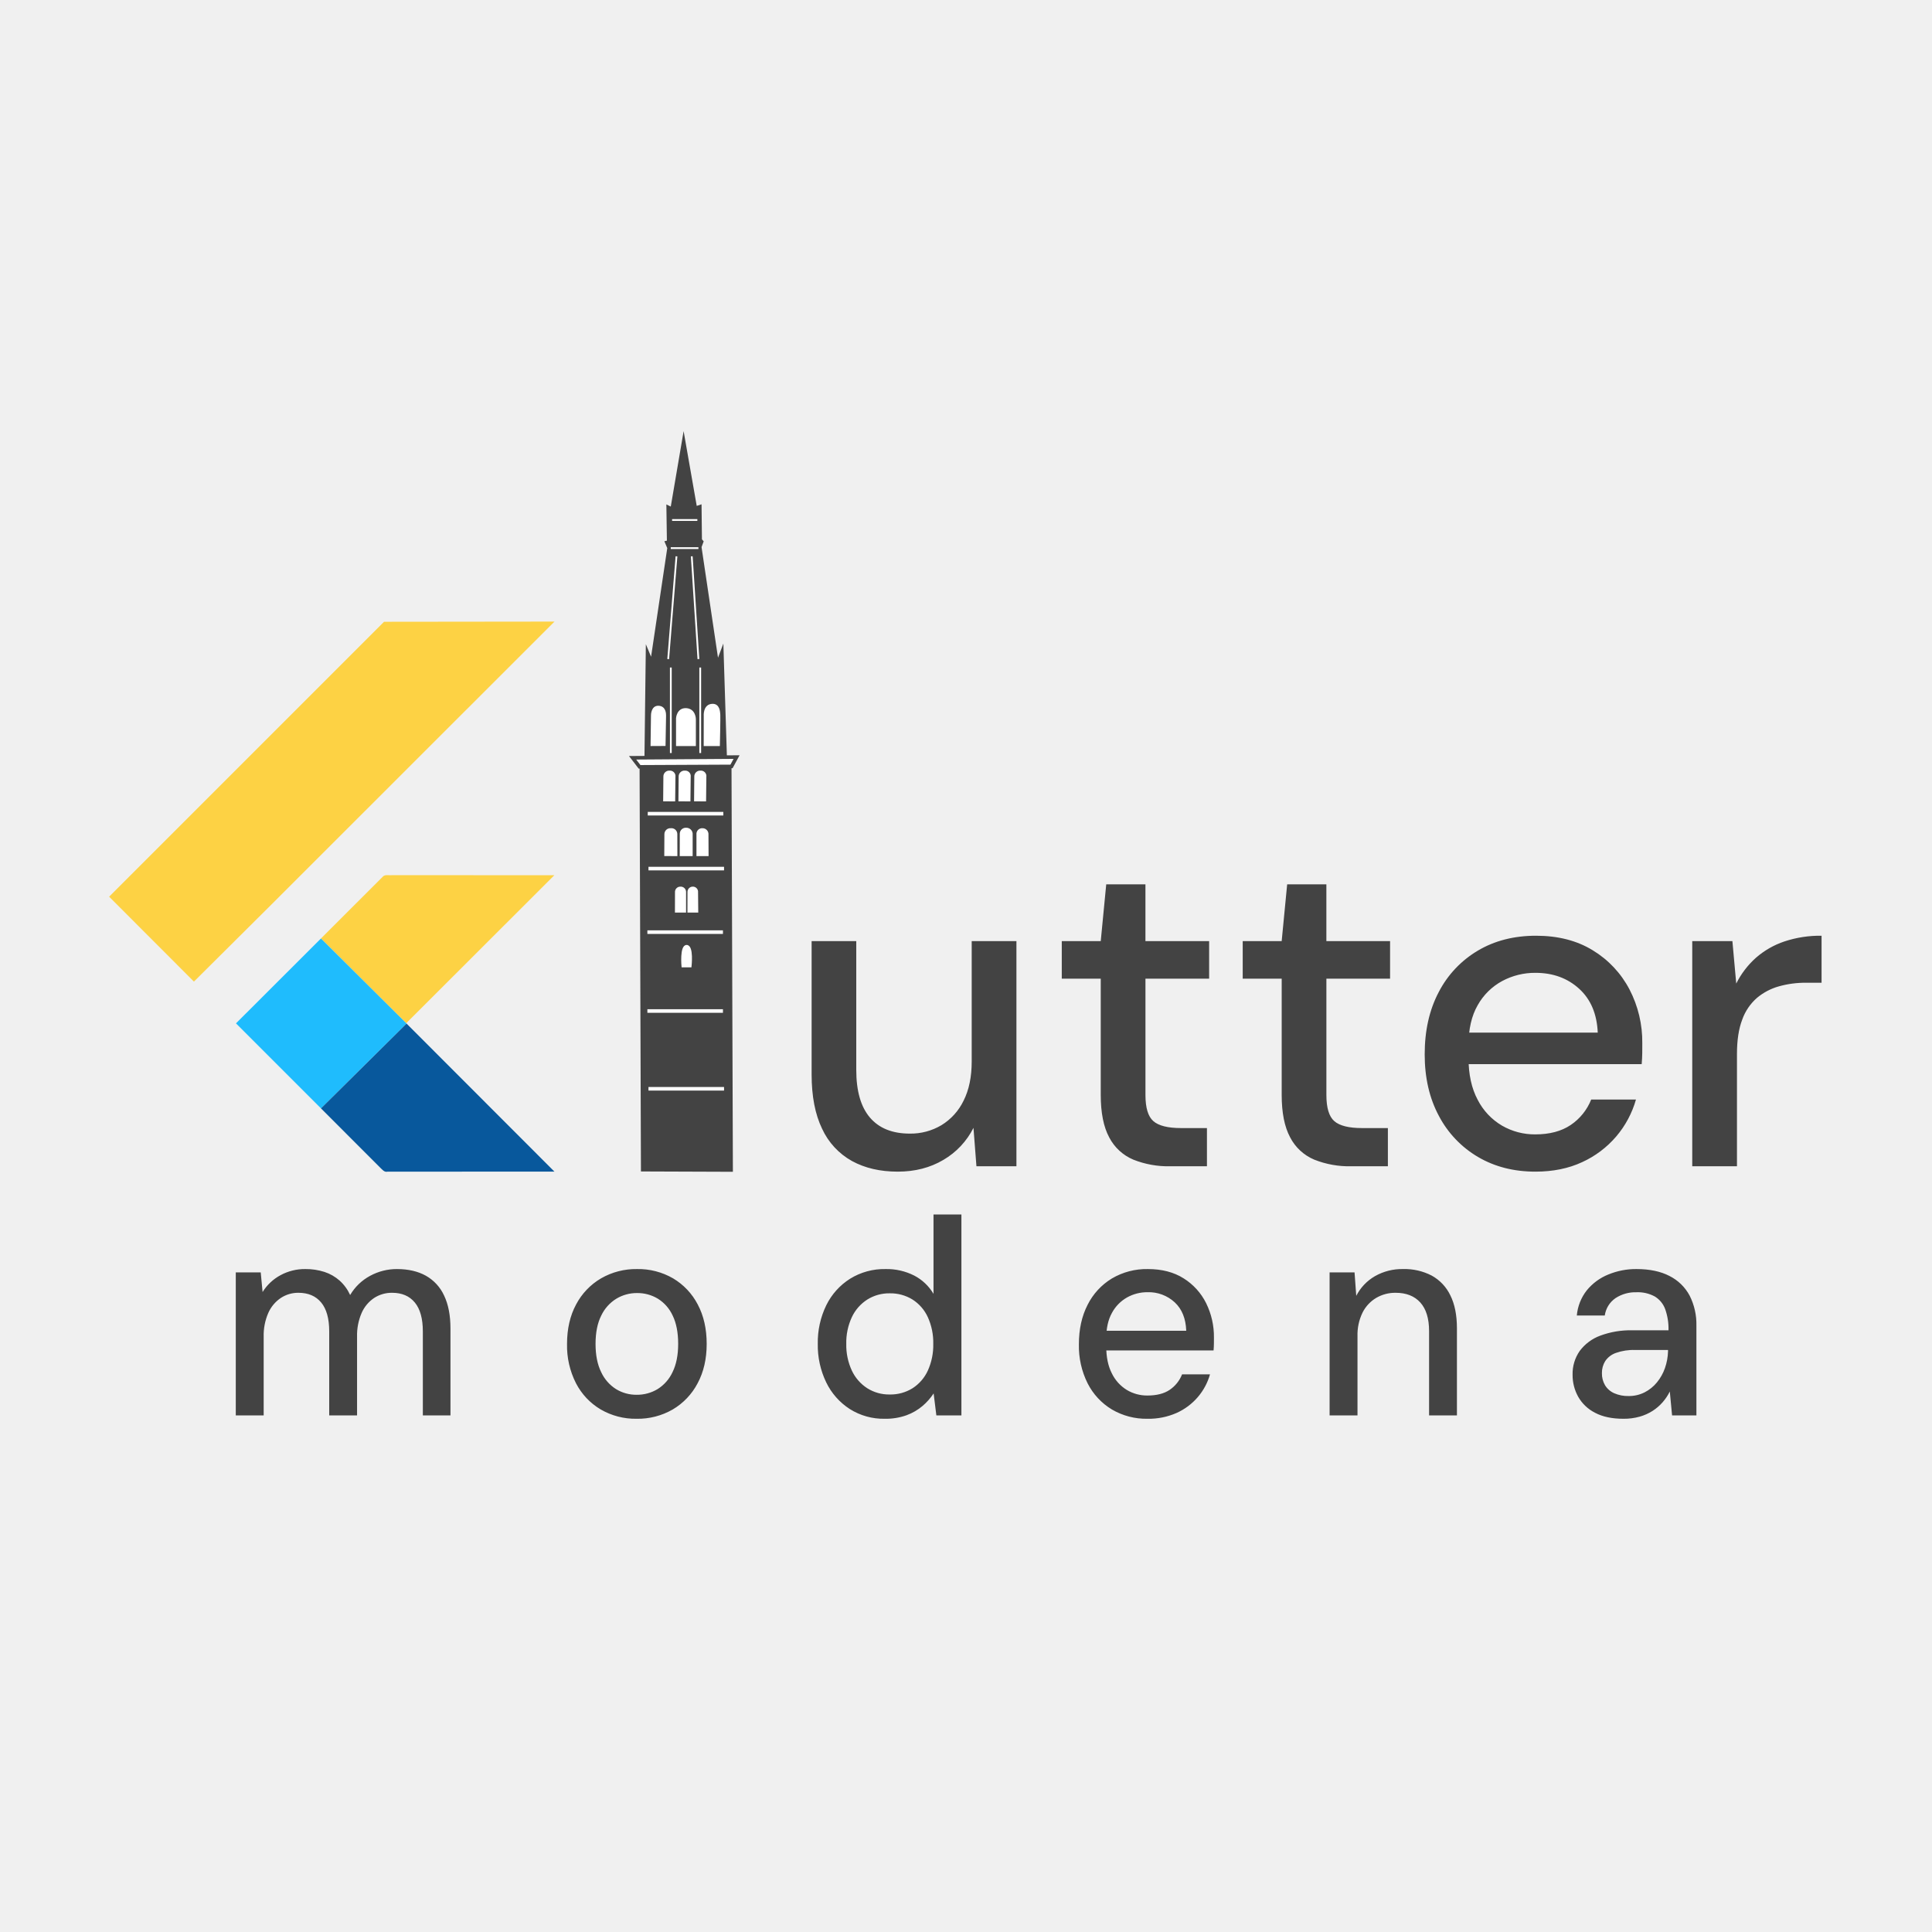
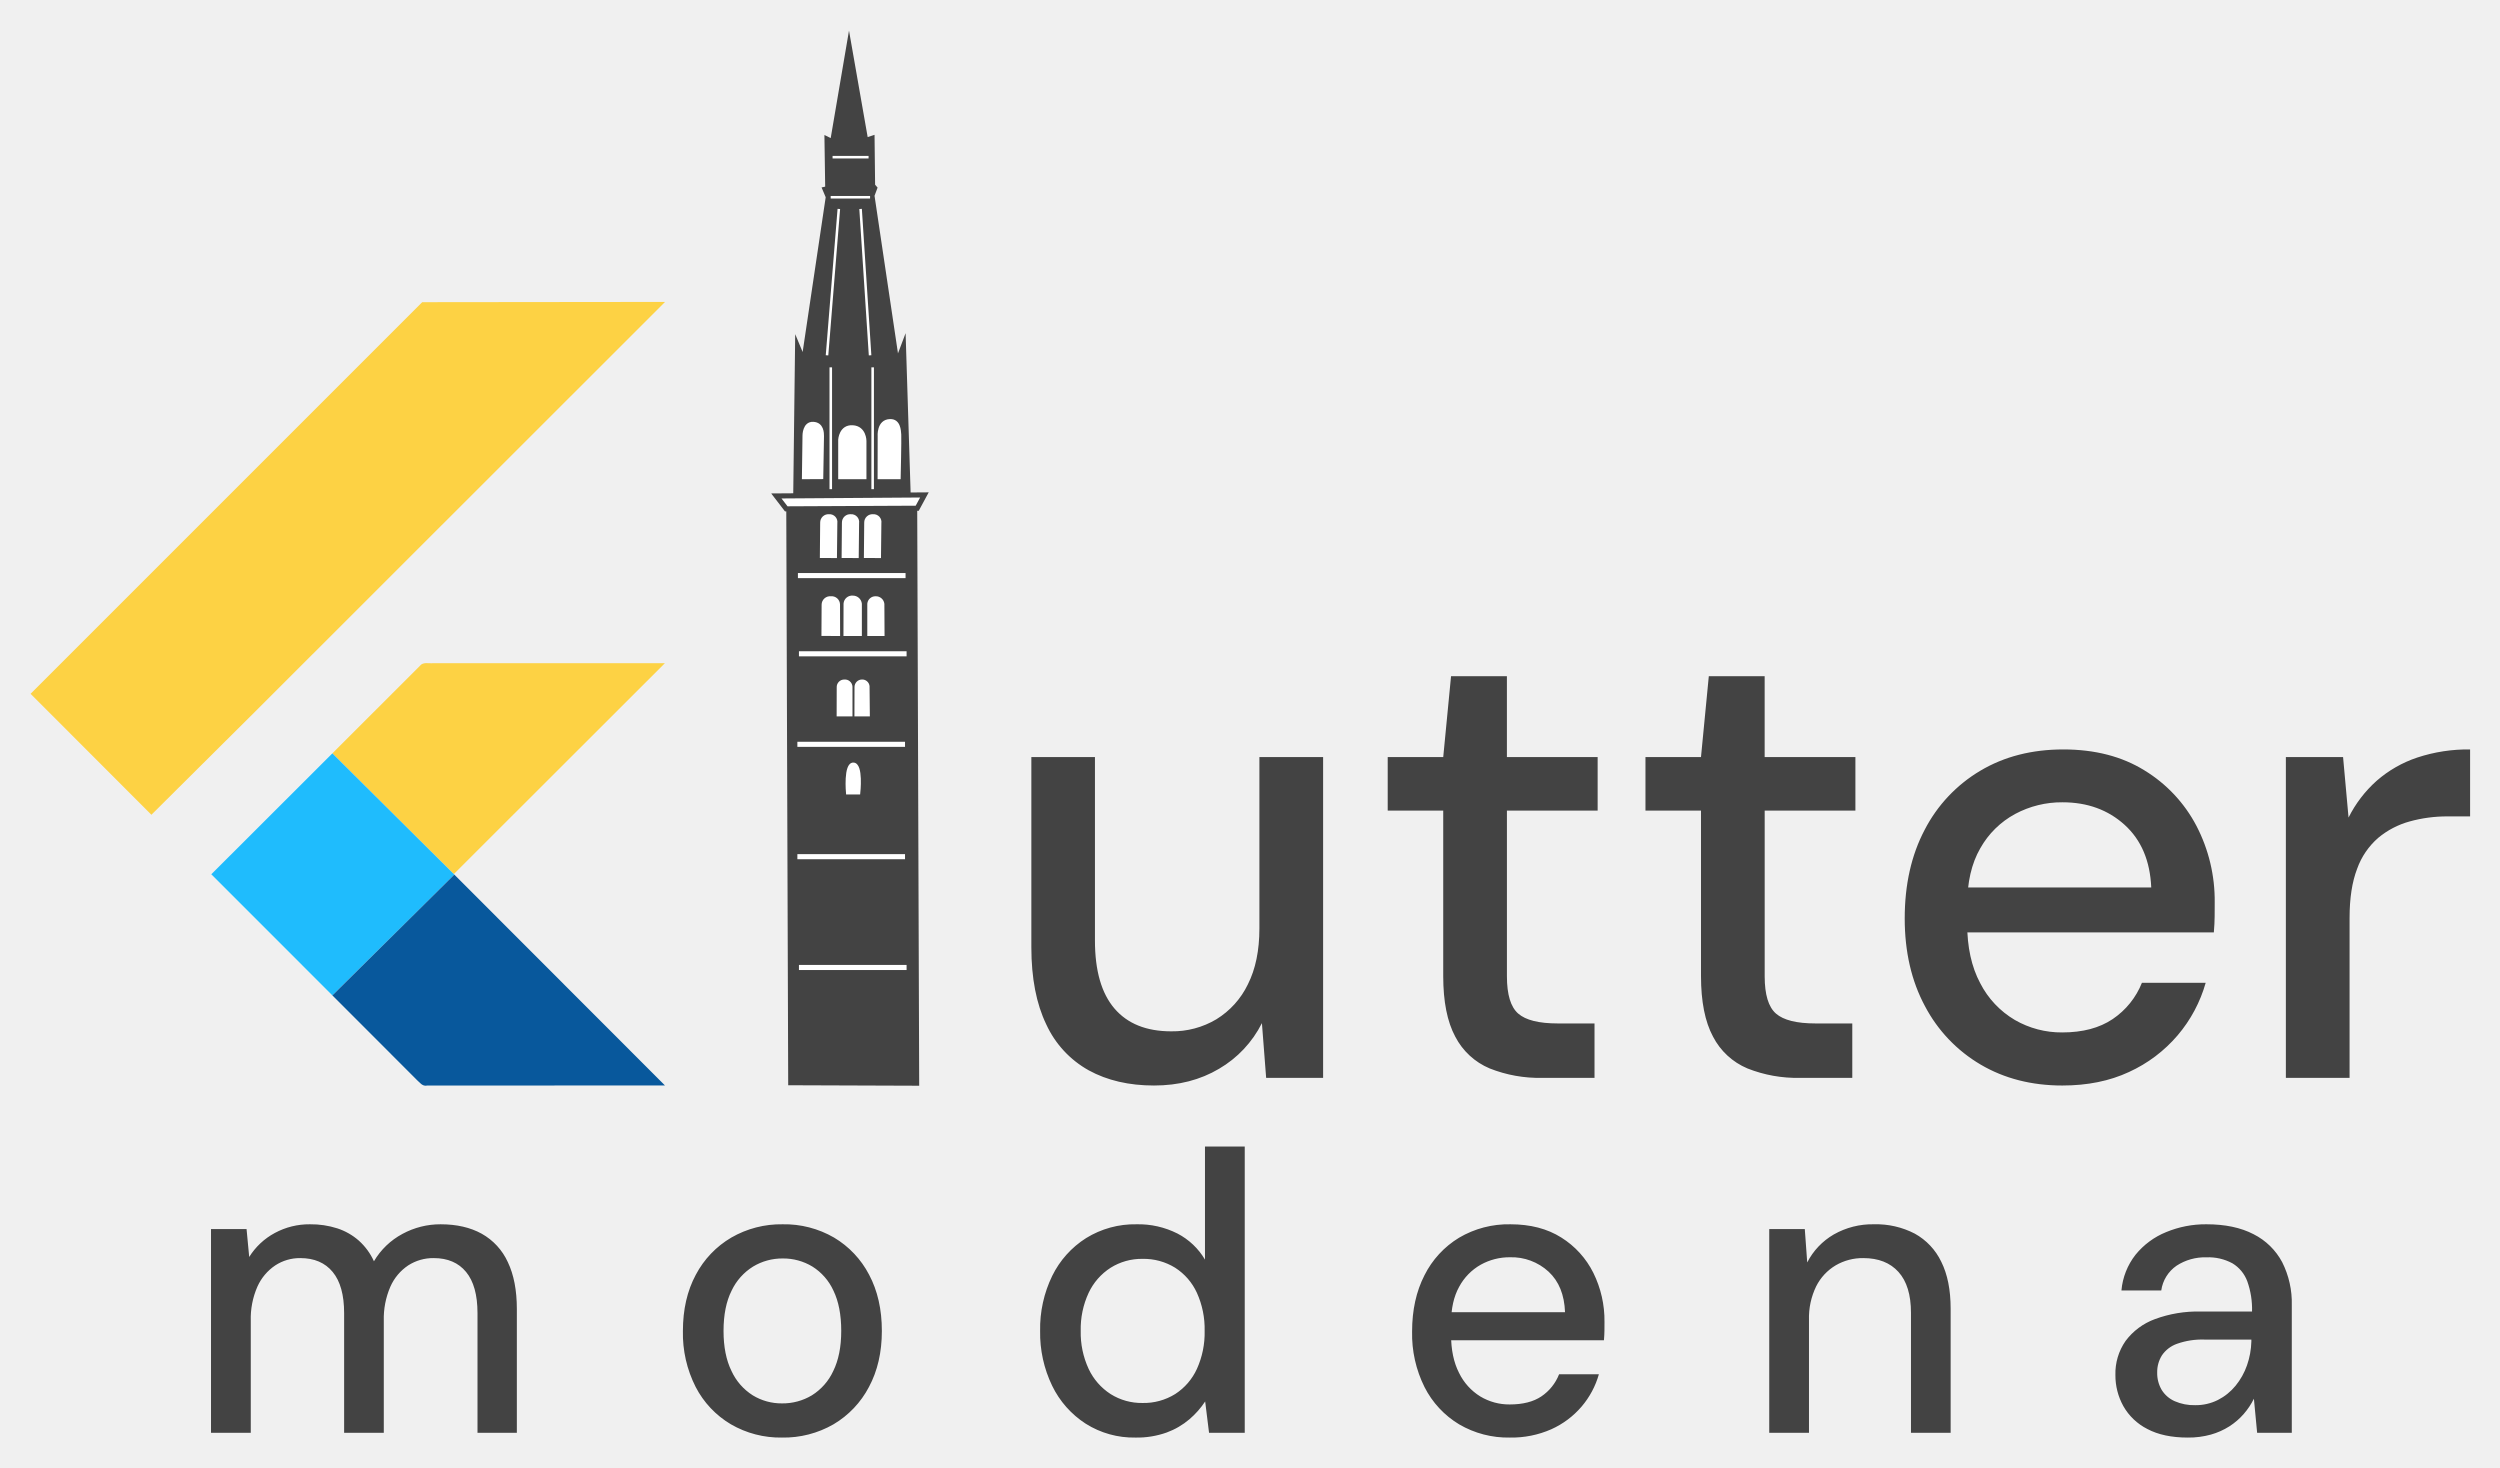
- <svg xmlns="http://www.w3.org/2000/svg" width="1080" height="1080" viewBox="0 0 1080 1080" version="1.1" id="svg2">
+ <svg xmlns="http://www.w3.org/2000/svg" width="981" height="576" viewBox="49 229 981 576" version="1.1" id="svg2">
  <defs id="defs1">
    <clipPath id="clip-Web_1920_7">
      <rect width="1080" height="1080" id="rect1" />
    </clipPath>
  </defs>
  <g id="Web_1920_7" data-name="Web 1920 – 7" clip-path="url(#clip-Web_1920_7)">
    <g id="Raggruppa_21" data-name="Raggruppa 21" transform="translate(-146.062 10.242)">
      <g id="Raggruppa_20" data-name="Raggruppa 20" transform="translate(197.062 230.758)">
        <g id="Layer_2" transform="translate(302.635)">
          <g id="Ghirlandina" transform="translate(0)">
            <path id="Tracciato_1" data-name="Tracciato 1" d="M39.01,31.07l7.328,41.8,2.692-.9.224,19.591.972,1.121L49.03,95.9l9.2,61.837,2.991-7.926,1.994,63.381,5.394.086L65.78,218.5l.774,226.609-51.4-.189-.758-226.176-3.9-5.064H17.12l.687-56.005.092-7.487,2.921,7.011,9.045-60.742-1.62-3.828,1.418-.32-.3-20.263,2.468,1.2Z" transform="translate(-10.498 -31.07)" fill="#434343" />
            <path id="Tracciato_2" data-name="Tracciato 2" d="m 39.01,31.07 7.328,41.8 2.692,-0.9 0.224,19.591 0.972,1.121 -1.196,3.218 9.2,61.837 2.991,-7.926 1.994,63.381 5.394,0.086 -2.829,5.222 0.774,226.609 -51.4,-0.189 -0.758,-226.176 -3.9,-5.064 h 6.624 l 0.687,-56.005 0.092,-7.487 2.921,7.011 9.045,-60.742 -1.62,-3.828 1.418,-0.32 -0.3,-20.263 2.468,1.2 z" transform="translate(-10.498,-31.07)" fill="rgba(0,0,0,0)" stroke="#434343" stroke-width="2" style="display:none" />
          </g>
          <g id="Raggruppa_1" data-name="Raggruppa 1" transform="translate(27.666 287.734)">
            <path id="Tracciato_3" data-name="Tracciato 3" d="M124.775,1181.5h-4.6s-1.1-11.622,2.412-11.513S124.775,1181.5,124.775,1181.5Z" transform="translate(-120.008 -1169.99)" fill="#fff" />
            <path id="Tracciato_4" data-name="Tracciato 4" d="M124.775,1181.5h-4.6s-1.1-11.622,2.412-11.513S124.775,1181.5,124.775,1181.5Z" transform="translate(-120.008 -1169.99)" fill="rgba(0,0,0,0)" stroke="#fff" stroke-width="1" />
          </g>
          <g id="Raggruppa_2" data-name="Raggruppa 2" transform="translate(24.162 255.139)">
            <path id="Tracciato_5" data-name="Tracciato 5" d="M111.354,1054.456h-5.216l.029-10.888a2.454,2.454,0,0,1,2.48-2.594,2.48,2.48,0,0,1,2.708,2.337Z" transform="translate(-106.138 -1040.971)" fill="#fff" />
            <path id="Tracciato_6" data-name="Tracciato 6" d="M111.354,1054.456h-5.216l.029-10.888a2.454,2.454,0,0,1,2.48-2.594,2.48,2.48,0,0,1,2.708,2.337Z" transform="translate(-106.138 -1040.971)" fill="rgba(0,0,0,0)" stroke="#fff" stroke-width="1" />
          </g>
          <g id="Raggruppa_3" data-name="Raggruppa 3" transform="translate(31.145 255.139)">
            <path id="Tracciato_7" data-name="Tracciato 7" d="M138.823,1054.455h-5.045l.029-11.087a2.448,2.448,0,0,1,2.394-2.4,2.4,2.4,0,0,1,2.508,2.084Z" transform="translate(-133.778 -1040.97)" fill="#fff" />
            <path id="Tracciato_8" data-name="Tracciato 8" d="M138.823,1054.455h-5.045l.029-11.087a2.448,2.448,0,0,1,2.394-2.4,2.4,2.4,0,0,1,2.508,2.084Z" transform="translate(-133.778 -1040.97)" fill="rgba(0,0,0,0)" stroke="#fff" stroke-width="1" />
          </g>
          <g id="Raggruppa_4" data-name="Raggruppa 4" transform="translate(18.201 222.476)">
            <path id="Tracciato_9" data-name="Tracciato 9" d="M88.864,926.279l-6.321-.033.066-11.748a2.831,2.831,0,0,1,3.111-2.813,2.792,2.792,0,0,1,3.111,2.747Z" transform="translate(-82.543 -911.685)" fill="#fff" />
            <path id="Tracciato_10" data-name="Tracciato 10" d="M88.864,926.279l-6.321-.033.066-11.748a2.831,2.831,0,0,1,3.111-2.813,2.792,2.792,0,0,1,3.111,2.747Z" transform="translate(-82.543 -911.685)" fill="rgba(0,0,0,0)" stroke="#fff" stroke-width="1" />
          </g>
          <g id="Raggruppa_5" data-name="Raggruppa 5" transform="translate(26.839 222.212)">
            <path id="Tracciato_11" data-name="Tracciato 11" d="M122.953,925.5h-6.221l.033-12.179a2.862,2.862,0,0,1,3.111-2.68,3.043,3.043,0,0,1,3.078,2.714Z" transform="translate(-116.732 -910.637)" fill="#fff" />
            <path id="Tracciato_12" data-name="Tracciato 12" d="M122.953,925.5h-6.221l.033-12.179a2.862,2.862,0,0,1,3.111-2.68,3.043,3.043,0,0,1,3.078,2.714Z" transform="translate(-116.732 -910.637)" fill="rgba(0,0,0,0)" stroke="#fff" stroke-width="1" />
          </g>
          <g id="Raggruppa_6" data-name="Raggruppa 6" transform="translate(36.19 222.476)">
            <path id="Tracciato_13" data-name="Tracciato 13" d="M159.518,926.279h-5.772V914.1a2.7,2.7,0,0,1,2.827-2.416,2.83,2.83,0,0,1,2.879,2.515Z" transform="translate(-153.746 -911.685)" fill="#fff" />
            <path id="Tracciato_14" data-name="Tracciato 14" d="M159.518,926.279h-5.772V914.1a2.7,2.7,0,0,1,2.827-2.416,2.83,2.83,0,0,1,2.879,2.515Z" transform="translate(-153.746 -911.685)" fill="rgba(0,0,0,0)" stroke="#fff" stroke-width="1" />
          </g>
          <g id="Raggruppa_7" data-name="Raggruppa 7" transform="translate(17.582 190.28)">
            <path id="Tracciato_15" data-name="Tracciato 15" d="M85.8,800.444l-5.711-.024.123-13.382a2.753,2.753,0,0,1,3.015-2.794,2.579,2.579,0,0,1,2.72,2.99Z" transform="translate(-80.093 -784.243)" fill="#fff" />
            <path id="Tracciato_16" data-name="Tracciato 16" d="M85.8,800.444l-5.711-.024.123-13.382a2.753,2.753,0,0,1,3.015-2.794,2.579,2.579,0,0,1,2.72,2.99Z" transform="translate(-80.093 -784.243)" fill="rgba(0,0,0,0)" stroke="#fff" stroke-width="1" />
          </g>
          <g id="Raggruppa_8" data-name="Raggruppa 8" transform="translate(26.118 190.28)">
            <path id="Tracciato_17" data-name="Tracciato 17" d="M119.591,800.444l-5.711-.024L114,787.037a2.753,2.753,0,0,1,3.015-2.794,2.579,2.579,0,0,1,2.72,2.99Z" transform="translate(-113.88 -784.243)" fill="#fff" />
            <path id="Tracciato_18" data-name="Tracciato 18" d="M119.591,800.444l-5.711-.024L114,787.037a2.753,2.753,0,0,1,3.015-2.794,2.579,2.579,0,0,1,2.72,2.99Z" transform="translate(-113.88 -784.243)" fill="rgba(0,0,0,0)" stroke="#fff" stroke-width="1" />
          </g>
          <g id="Raggruppa_9" data-name="Raggruppa 9" transform="translate(34.859 190.28)">
            <path id="Tracciato_19" data-name="Tracciato 19" d="M154.189,800.444l-5.711-.024.123-13.382a2.752,2.752,0,0,1,3.015-2.794,2.579,2.579,0,0,1,2.721,2.99Z" transform="translate(-148.478 -784.243)" fill="#fff" />
            <path id="Tracciato_20" data-name="Tracciato 20" d="M154.189,800.444l-5.711-.024.123-13.382a2.752,2.752,0,0,1,3.015-2.794,2.579,2.579,0,0,1,2.721,2.99Z" transform="translate(-148.478 -784.243)" fill="rgba(0,0,0,0)" stroke="#fff" stroke-width="1" />
          </g>
          <g id="Raggruppa_10" data-name="Raggruppa 10" transform="translate(22.066 49.675)">
            <path id="Tracciato_21" data-name="Tracciato 21" d="M97.839,227.7h14.124" transform="translate(-97.839 -227.695)" fill="#fff" />
            <path id="Tracciato_22" data-name="Tracciato 22" d="M97.839,227.7h14.124" transform="translate(-97.839 -227.695)" fill="rgba(0,0,0,0)" stroke="#fff" stroke-width="1" />
          </g>
          <g id="Raggruppa_11" data-name="Raggruppa 11" transform="translate(21.324 65.402)">
            <path id="Tracciato_23" data-name="Tracciato 23" d="M94.9,289.945h15.46" transform="translate(-94.902 -289.945)" fill="#fff" />
            <path id="Tracciato_24" data-name="Tracciato 24" d="M94.9,289.945h15.46" transform="translate(-94.902 -289.945)" fill="rgba(0,0,0,0)" stroke="#fff" stroke-width="1" />
          </g>
          <g id="Raggruppa_12" data-name="Raggruppa 12" transform="translate(19.888 69.987)">
            <path id="Tracciato_25" data-name="Tracciato 25" d="M93.855,308.094l-4.634,57.443" transform="translate(-89.221 -308.094)" fill="#fff" />
            <path id="Tracciato_26" data-name="Tracciato 26" d="M93.855,308.094l-4.634,57.443" transform="translate(-89.221 -308.094)" fill="rgba(0,0,0,0)" stroke="#fff" stroke-width="1" />
          </g>
          <g id="Raggruppa_13" data-name="Raggruppa 13" transform="translate(33.06 69.987)">
            <path id="Tracciato_27" data-name="Tracciato 27" d="M141.358,308.094l3.724,57.443" transform="translate(-141.358 -308.094)" fill="#fff" />
            <path id="Tracciato_28" data-name="Tracciato 28" d="M141.358,308.094l3.724,57.443" transform="translate(-141.358 -308.094)" fill="rgba(0,0,0,0)" stroke="#fff" stroke-width="1" />
          </g>
          <g id="Shape" transform="translate(8.463 213.86)">
            <path id="Tracciato_29" data-name="Tracciato 29" d="M44,877.579H86.238" transform="translate(-43.997 -877.579)" fill="#fff" />
            <path id="Tracciato_30" data-name="Tracciato 30" d="M44,877.579H86.238" transform="translate(-43.997 -877.579)" fill="rgba(0,0,0,0)" stroke="#fff" stroke-width="2" />
          </g>
          <g id="Raggruppa_14" data-name="Raggruppa 14" transform="translate(0 182.206)">
            <path id="Tracciato_31" data-name="Tracciato 31" d="M10.5,752.688l58.107-.4-2.825,5.223-51.387.245Z" transform="translate(-10.499 -752.284)" fill="#fff" />
            <path id="Tracciato_32" data-name="Tracciato 32" d="M10.5,752.688l58.107-.4-2.825,5.223-51.387.245Z" transform="translate(-10.499 -752.284)" fill="rgba(0,0,0,0)" stroke="#434343" stroke-width="2" />
          </g>
          <g id="Raggruppa_15" data-name="Raggruppa 15" transform="translate(10.534 154.021)">
            <path id="Tracciato_33" data-name="Tracciato 33" d="M52.194,662.239l.231-16.663s-.034-5.019,3.7-4.851,3.735,3.982,3.735,5.075-.286,16.4-.286,16.4Z" transform="translate(-52.194 -640.721)" fill="#fff" />
            <path id="Tracciato_34" data-name="Tracciato 34" d="M52.194,662.239l.231-16.663s-.034-5.019,3.7-4.851,3.735,3.982,3.735,5.075-.286,16.4-.286,16.4Z" transform="translate(-52.194 -640.721)" fill="rgba(0,0,0,0)" stroke="#fff" stroke-width="1" />
          </g>
          <g id="Raggruppa_16" data-name="Raggruppa 16" transform="translate(24.774 155.353)">
            <path id="Tracciato_35" data-name="Tracciato 35" d="M108.56,666.18V651.168s.3-5.455,5.192-5.163,4.893,5.63,4.893,5.63V666.18Z" transform="translate(-108.56 -645.993)" fill="#fff" />
            <path id="Tracciato_36" data-name="Tracciato 36" d="M108.56,666.18V651.168s.3-5.455,5.192-5.163,4.893,5.63,4.893,5.63V666.18Z" transform="translate(-108.56 -645.993)" fill="rgba(0,0,0,0)" stroke="#fff" stroke-width="1" />
          </g>
          <g id="Raggruppa_17" data-name="Raggruppa 17" transform="translate(40.234 152.942)">
            <path id="Tracciato_37" data-name="Tracciato 37" d="M169.754,659.047l.029-16.237s-.554-6.24,4.375-6.359c3.617-.087,3.763,3.967,3.88,5.6.119,1.66-.233,17-.233,17Z" transform="translate(-169.754 -636.45)" fill="#fff" />
            <path id="Tracciato_38" data-name="Tracciato 38" d="M169.754,659.047l.029-16.237s-.554-6.24,4.375-6.359c3.617-.087,3.763,3.967,3.88,5.6.119,1.66-.233,17-.233,17Z" transform="translate(-169.754 -636.45)" fill="rgba(0,0,0,0)" stroke="#fff" stroke-width="1" />
          </g>
          <g id="Raggruppa_18" data-name="Raggruppa 18" transform="translate(21.362 132.147)">
            <path id="Tracciato_39" data-name="Tracciato 39" d="M95.053,601.945V554.14" transform="translate(-95.053 -554.14)" fill="#fff" />
            <path id="Tracciato_40" data-name="Tracciato 40" d="M95.053,601.945V554.14" transform="translate(-95.053 -554.14)" fill="rgba(0,0,0,0)" stroke="#fff" stroke-width="1" />
          </g>
          <g id="Raggruppa_19" data-name="Raggruppa 19" transform="translate(37.795 132.147)">
            <path id="Tracciato_41" data-name="Tracciato 41" d="M160.1,601.945V554.14" transform="translate(-160.099 -554.14)" fill="#fff" />
            <path id="Tracciato_42" data-name="Tracciato 42" d="M160.1,601.945V554.14" transform="translate(-160.099 -554.14)" fill="rgba(0,0,0,0)" stroke="#fff" stroke-width="1" />
          </g>
          <g id="Shape-2" data-name="Shape" transform="translate(8.867 244.551)">
            <path id="Tracciato_43" data-name="Tracciato 43" d="M45.6,999.063H87.838" transform="translate(-45.597 -999.063)" fill="#fff" />
            <path id="Tracciato_44" data-name="Tracciato 44" d="M45.6,999.063H87.838" transform="translate(-45.597 -999.063)" fill="rgba(0,0,0,0)" stroke="#fff" stroke-width="2" />
          </g>
          <g id="Shape-3" data-name="Shape" transform="translate(8.255 280.069)">
            <path id="Tracciato_45" data-name="Tracciato 45" d="M43.173,1139.652H85.414" transform="translate(-43.173 -1139.652)" fill="#fff" />
            <path id="Tracciato_46" data-name="Tracciato 46" d="M43.173,1139.652H85.414" transform="translate(-43.173 -1139.652)" fill="rgba(0,0,0,0)" stroke="#fff" stroke-width="2" />
          </g>
          <g id="Shape-4" data-name="Shape" transform="translate(8.255 324.161)">
            <path id="Tracciato_47" data-name="Tracciato 47" d="M43.173,1314.177H85.414" transform="translate(-43.173 -1314.177)" fill="#fff" />
            <path id="Tracciato_48" data-name="Tracciato 48" d="M43.173,1314.177H85.414" transform="translate(-43.173 -1314.177)" fill="rgba(0,0,0,0)" stroke="#fff" stroke-width="2" />
          </g>
          <g id="Shape-5" data-name="Shape" transform="translate(8.867 367.64)">
            <path id="Tracciato_49" data-name="Tracciato 49" d="M45.6,1486.278H87.838" transform="translate(-45.597 -1486.278)" fill="#fff" />
            <path id="Tracciato_50" data-name="Tracciato 50" d="M45.6,1486.278H87.838" transform="translate(-45.597 -1486.278)" fill="rgba(0,0,0,0)" stroke="#fff" stroke-width="2" />
          </g>
        </g>
        <g id="Google-flutter-logo" transform="translate(10 106.472)">
          <path id="Tracciato_1-2" data-name="Tracciato 1" d="M158.261,4.105,253.562,4,93.672,163.809,52,205.246,4.59,157.776Zm-.887,142.69c1.237-1.634,3.512-.829,5.239-1.039l90.867.023-82.816,82.734-47.657-47.365Z" transform="translate(-4.59 -4)" fill="#fdd244" />
          <path id="Tracciato_3-2" data-name="Tracciato 3" d="M65.36,203.257l47.505-47.447,47.657,47.365.2.21-47.843,47.4Z" transform="translate(5.553 21.339)" fill="#1fbcfd" />
          <path id="Tracciato_4-2" data-name="Tracciato 4" d="M106.08,243.98l47.843-47.4,82.652,82.734c-31.133.07-62.255-.023-93.376.047-1.774.4-2.871-1.225-4-2.229L106.08,243.98Z" transform="translate(12.35 28.144)" fill="#08589c" />
        </g>
        <path id="Tracciato_51" data-name="Tracciato 51" d="M63.25,3Q48.488,3,37.639-2.953A39.443,39.443,0,0,1,20.951-21.01q-5.838-12.1-5.838-30.252v-74.613H40.066v71.988q0,17.73,7.664,26.678T70-18.262a33.635,33.635,0,0,0,17.7-4.721,32.735,32.735,0,0,0,12.369-13.7q4.531-8.979,4.531-21.947v-67.246h25V0H107.246l-1.66-21.477A43.166,43.166,0,0,1,88.752-3.557Q77.687,3,63.25,3ZM215.577,0A52.756,52.756,0,0,1,194.95-3.707a26.9,26.9,0,0,1-13.5-12.473q-4.719-8.766-4.719-23.75v-64.934H154.948v-21.012h21.785l3.07-31.742h21.914v31.742h35.609v21.012h-35.6V-39.84q0,10.742,4.43,14.613t15.508,3.871H236.1V0ZM316.721,0a52.756,52.756,0,0,1-20.627-3.707A26.9,26.9,0,0,1,282.6-16.18q-4.719-8.766-4.719-23.75v-64.934H256.092v-21.012h21.785l3.07-31.742h21.914v31.742h35.609v21.012h-35.6V-39.84q0,10.742,4.43,14.613t15.508,3.871h14.438V0Zm102.97,3q-18.1,0-32.059-8.2a57.673,57.673,0,0,1-21.885-22.977Q357.82-42.953,357.82-62.57q0-19.906,7.828-34.766a57.644,57.644,0,0,1,21.865-23.2q14.037-8.34,32.541-8.34,18.543,0,31.813,8.2a55.8,55.8,0,0,1,20.432,21.8,63.594,63.594,0,0,1,7.162,30.1q0,2.5-.023,5.367t-.316,6.32H376.191V-74.715h78.367q-.676-15.707-10.439-24.564t-24.381-8.857a38.726,38.726,0,0,0-18.578,4.572A34.464,34.464,0,0,0,387.472-90.09q-5.152,8.9-5.152,22.367v7.09q0,13.91,5.125,23.477a35.493,35.493,0,0,0,13.609,14.447A36.545,36.545,0,0,0,419.6-17.828q12.055,0,19.824-5.24A30.97,30.97,0,0,0,450.9-37.312h25.023A54.871,54.871,0,0,1,464.92-16.7,55.141,55.141,0,0,1,445.82-2.3Q434.437,3,419.691,3Zm87.693-3V-125.875h22.449l2.145,23.734a48.148,48.148,0,0,1,11.027-14.43,46.751,46.751,0,0,1,15.934-9.123,63.322,63.322,0,0,1,20.738-3.182V-102.6h-8.8a54.731,54.731,0,0,0-14.9,1.973A32.91,32.91,0,0,0,543.638-94.2a28.981,28.981,0,0,0-8.293,12.158q-2.961,7.705-2.961,19.209V0Z" transform="translate(387.59 410.956)" fill="#434343" />
      </g>
      <path id="Tracciato_56" data-name="Tracciato 56" d="M10.8,0V-79.95h13.95l1.038,10.959A26.661,26.661,0,0,1,35.819-78.4a28.4,28.4,0,0,1,13.806-3.423,33.933,33.933,0,0,1,10.737,1.6A24.054,24.054,0,0,1,68.815-75.4a24.4,24.4,0,0,1,5.918,8.09A28.666,28.666,0,0,1,85.923-78.049a31.123,31.123,0,0,1,14.958-3.773q9.465,0,16.15,3.707A24.3,24.3,0,0,1,127.264-66.99q3.549,7.417,3.549,18.423V0H115.369V-46.993q0-10.688-4.48-16.125t-12.7-5.437a18.028,18.028,0,0,0-10.016,2.874,19.451,19.451,0,0,0-7,8.359A31.48,31.48,0,0,0,78.6-43.936V0H63.034V-46.993q0-10.688-4.489-16.125t-12.73-5.437A17.627,17.627,0,0,0,36-65.681a19.683,19.683,0,0,0-7.011,8.359A31.185,31.185,0,0,0,26.4-43.936V0Zm224.05,1.872a38.673,38.673,0,0,1-20.055-5.213A36.4,36.4,0,0,1,200.973-18a46.25,46.25,0,0,1-5-21.951q0-12.665,5.063-22.063a36.743,36.743,0,0,1,13.945-14.6A39.027,39.027,0,0,1,235.1-81.822a38.778,38.778,0,0,1,20.165,5.206A36.539,36.539,0,0,1,269.04-62.023q5,9.386,5,22.068,0,12.534-5.061,21.968a36.809,36.809,0,0,1-13.9,14.647A39.066,39.066,0,0,1,234.848,1.872Zm.024-13.411a22.243,22.243,0,0,0,11.712-3.169,22.174,22.174,0,0,0,8.385-9.534q3.13-6.366,3.13-15.738,0-9.506-3.058-15.807a21.822,21.822,0,0,0-8.279-9.462,22.051,22.051,0,0,0-11.649-3.161,22.159,22.159,0,0,0-11.579,3.161,22.322,22.322,0,0,0-8.456,9.47q-3.165,6.308-3.165,15.812,0,9.365,3.13,15.728a22.31,22.31,0,0,0,8.329,9.532A21.67,21.67,0,0,0,234.873-11.539ZM373.545,1.872a35.309,35.309,0,0,1-19.5-5.436,36.772,36.772,0,0,1-13.187-14.908,47.6,47.6,0,0,1-4.715-21.5,47.417,47.417,0,0,1,4.747-21.61,36.59,36.59,0,0,1,13.321-14.835,36.293,36.293,0,0,1,19.777-5.405,33.879,33.879,0,0,1,16.047,3.631,26.939,26.939,0,0,1,10.8,10.234V-112.32h15.6V0H402.43l-1.523-12.3a33.12,33.12,0,0,1-6.124,6.946,29.422,29.422,0,0,1-8.969,5.237A34.463,34.463,0,0,1,373.545,1.872ZM376.329-11.7a23.334,23.334,0,0,0,12.805-3.5,23.2,23.2,0,0,0,8.532-9.867A34.366,34.366,0,0,0,400.7-39.985a34.388,34.388,0,0,0-3.032-14.933,23.088,23.088,0,0,0-8.537-9.851,23.441,23.441,0,0,0-12.815-3.486,22.914,22.914,0,0,0-12.507,3.489,23.582,23.582,0,0,0-8.629,9.849,33.583,33.583,0,0,0-3.108,14.905,33.723,33.723,0,0,0,3.108,14.935A23.659,23.659,0,0,0,363.8-15.2,22.871,22.871,0,0,0,376.329-11.7ZM520.47,1.872A37.954,37.954,0,0,1,500.564-3.32a36.029,36.029,0,0,1-13.559-14.575,46.558,46.558,0,0,1-4.9-21.851q0-12.609,4.857-22.064a36.12,36.12,0,0,1,13.565-14.733A38.137,38.137,0,0,1,520.7-81.822q11.719,0,19.945,5.192a34.374,34.374,0,0,1,12.592,13.882A42.252,42.252,0,0,1,557.6-43.5q0,1.56-.015,3.292t-.2,3.887H493.57v-11h48.545q-.366-10.262-6.45-15.91A21.438,21.438,0,0,0,520.5-68.881a23.187,23.187,0,0,0-11.477,2.929,21.72,21.72,0,0,0-8.444,8.642q-3.187,5.713-3.187,14.35v4.426q0,8.912,3.143,15.041a22.271,22.271,0,0,0,8.362,9.249,22.023,22.023,0,0,0,11.517,3.12q7.71,0,12.408-3.149a18.7,18.7,0,0,0,6.965-8.695H555.4a33.616,33.616,0,0,1-6.8,12.7,33.922,33.922,0,0,1-11.878,8.883A38.571,38.571,0,0,1,520.47,1.872ZM622.252,0V-79.95H636.2l.953,13.1a26.774,26.774,0,0,1,10.412-10.974,30.607,30.607,0,0,1,15.806-4,32.864,32.864,0,0,1,15.983,3.665,24.825,24.825,0,0,1,10.393,11.028q3.686,7.364,3.686,18.442V0H677.866V-47.11q0-10.571-4.9-16.008t-13.822-5.437a21,21,0,0,0-10.8,2.831,20,20,0,0,0-7.672,8.231,28.3,28.3,0,0,0-2.826,13.244V0ZM786.5,1.872q-9.543,0-15.868-3.361a22.472,22.472,0,0,1-9.437-8.993,24.818,24.818,0,0,1-3.111-12.2,22.322,22.322,0,0,1,3.991-13.365A25.13,25.13,0,0,1,773.568-44.6a48.406,48.406,0,0,1,17.939-2.988H811.7a32.527,32.527,0,0,0-1.855-11.836,13.842,13.842,0,0,0-5.81-7.068,19.827,19.827,0,0,0-10.27-2.363,20.329,20.329,0,0,0-11.68,3.285,14.2,14.2,0,0,0-6.008,9.71H760.45A26.455,26.455,0,0,1,766.007-69.9a29.954,29.954,0,0,1,11.972-8.847,40.4,40.4,0,0,1,15.812-3.077q11.027,0,18.5,3.891A25.935,25.935,0,0,1,823.53-66.954,35.459,35.459,0,0,1,827.3-50.083V0H813.7l-1.268-13.367a27.968,27.968,0,0,1-4,5.987,26.2,26.2,0,0,1-5.61,4.838A27.28,27.28,0,0,1,795.558.7,32.6,32.6,0,0,1,786.5,1.872Zm2.9-12.712a19.354,19.354,0,0,0,8.918-2.046,21.527,21.527,0,0,0,6.921-5.582,26.2,26.2,0,0,0,4.479-8,30.716,30.716,0,0,0,1.717-9.358v-.758H793.005a29.3,29.3,0,0,0-10.727,1.65,11.973,11.973,0,0,0-5.961,4.576,12.317,12.317,0,0,0-1.834,6.682,12.9,12.9,0,0,0,1.75,6.823,11.438,11.438,0,0,0,5.116,4.45A18.97,18.97,0,0,0,789.405-10.84Z" transform="translate(267.062 780.989)" fill="#434343" />
    </g>
  </g>
</svg>
